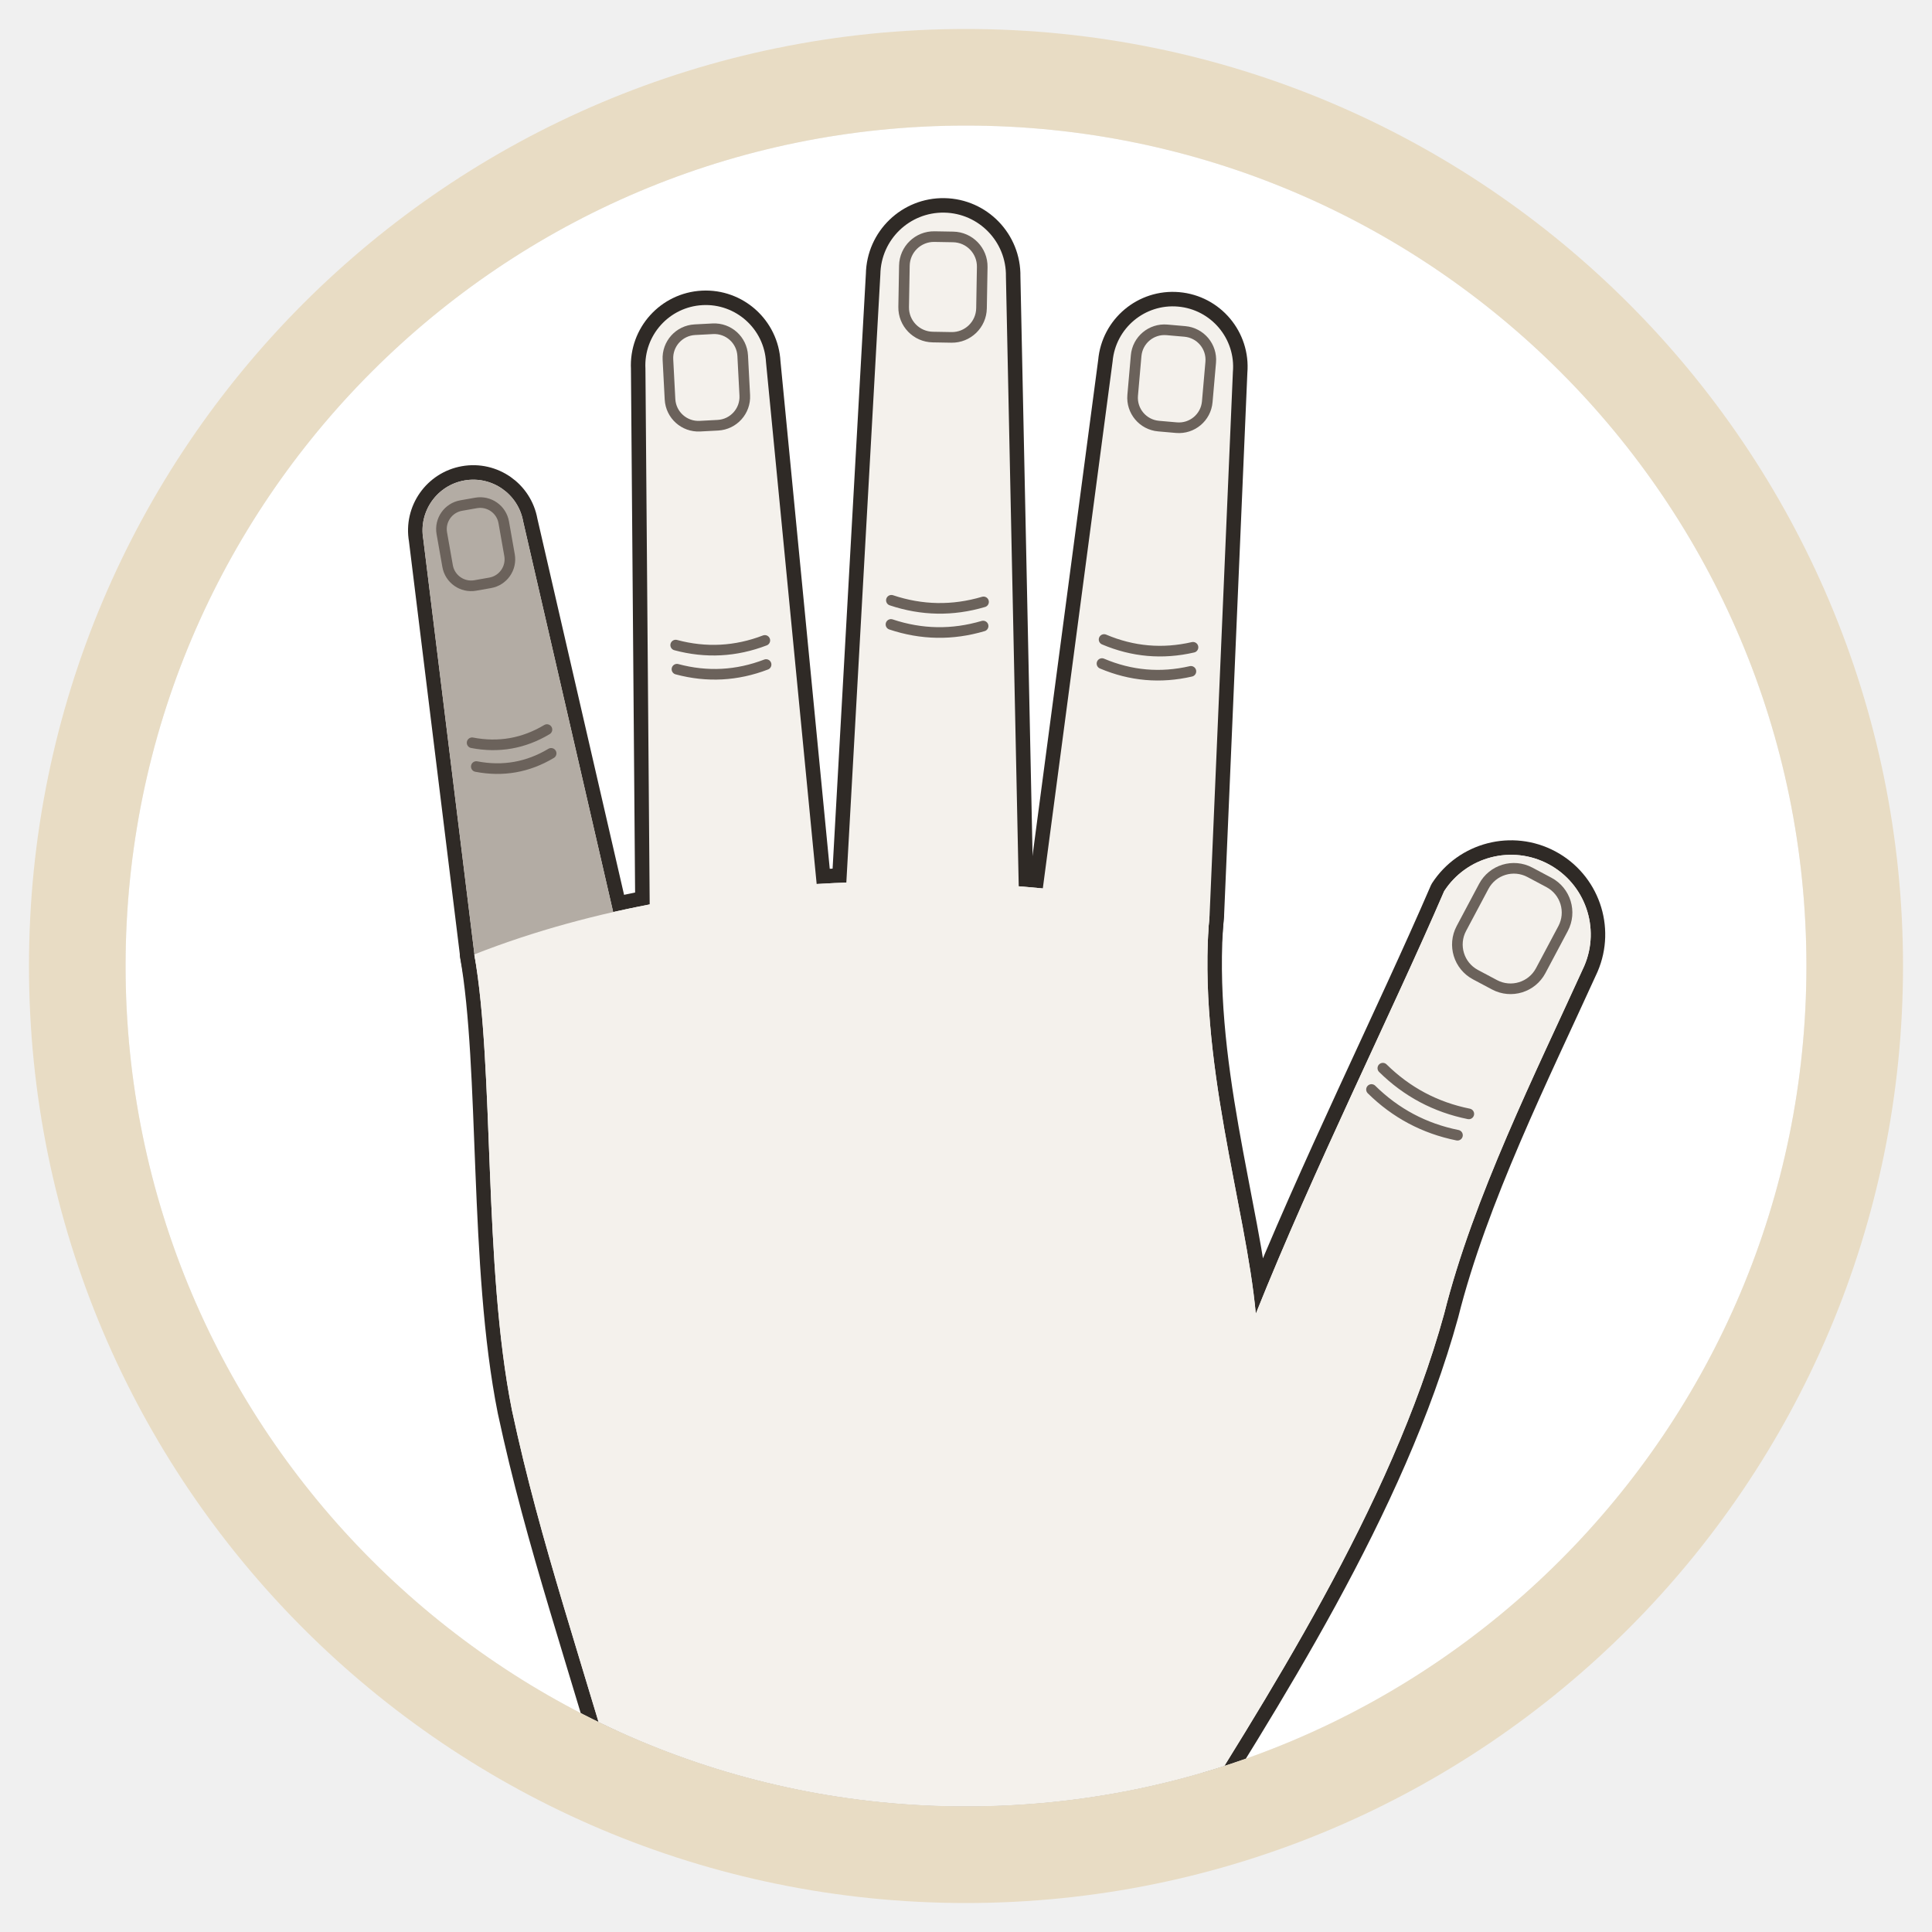
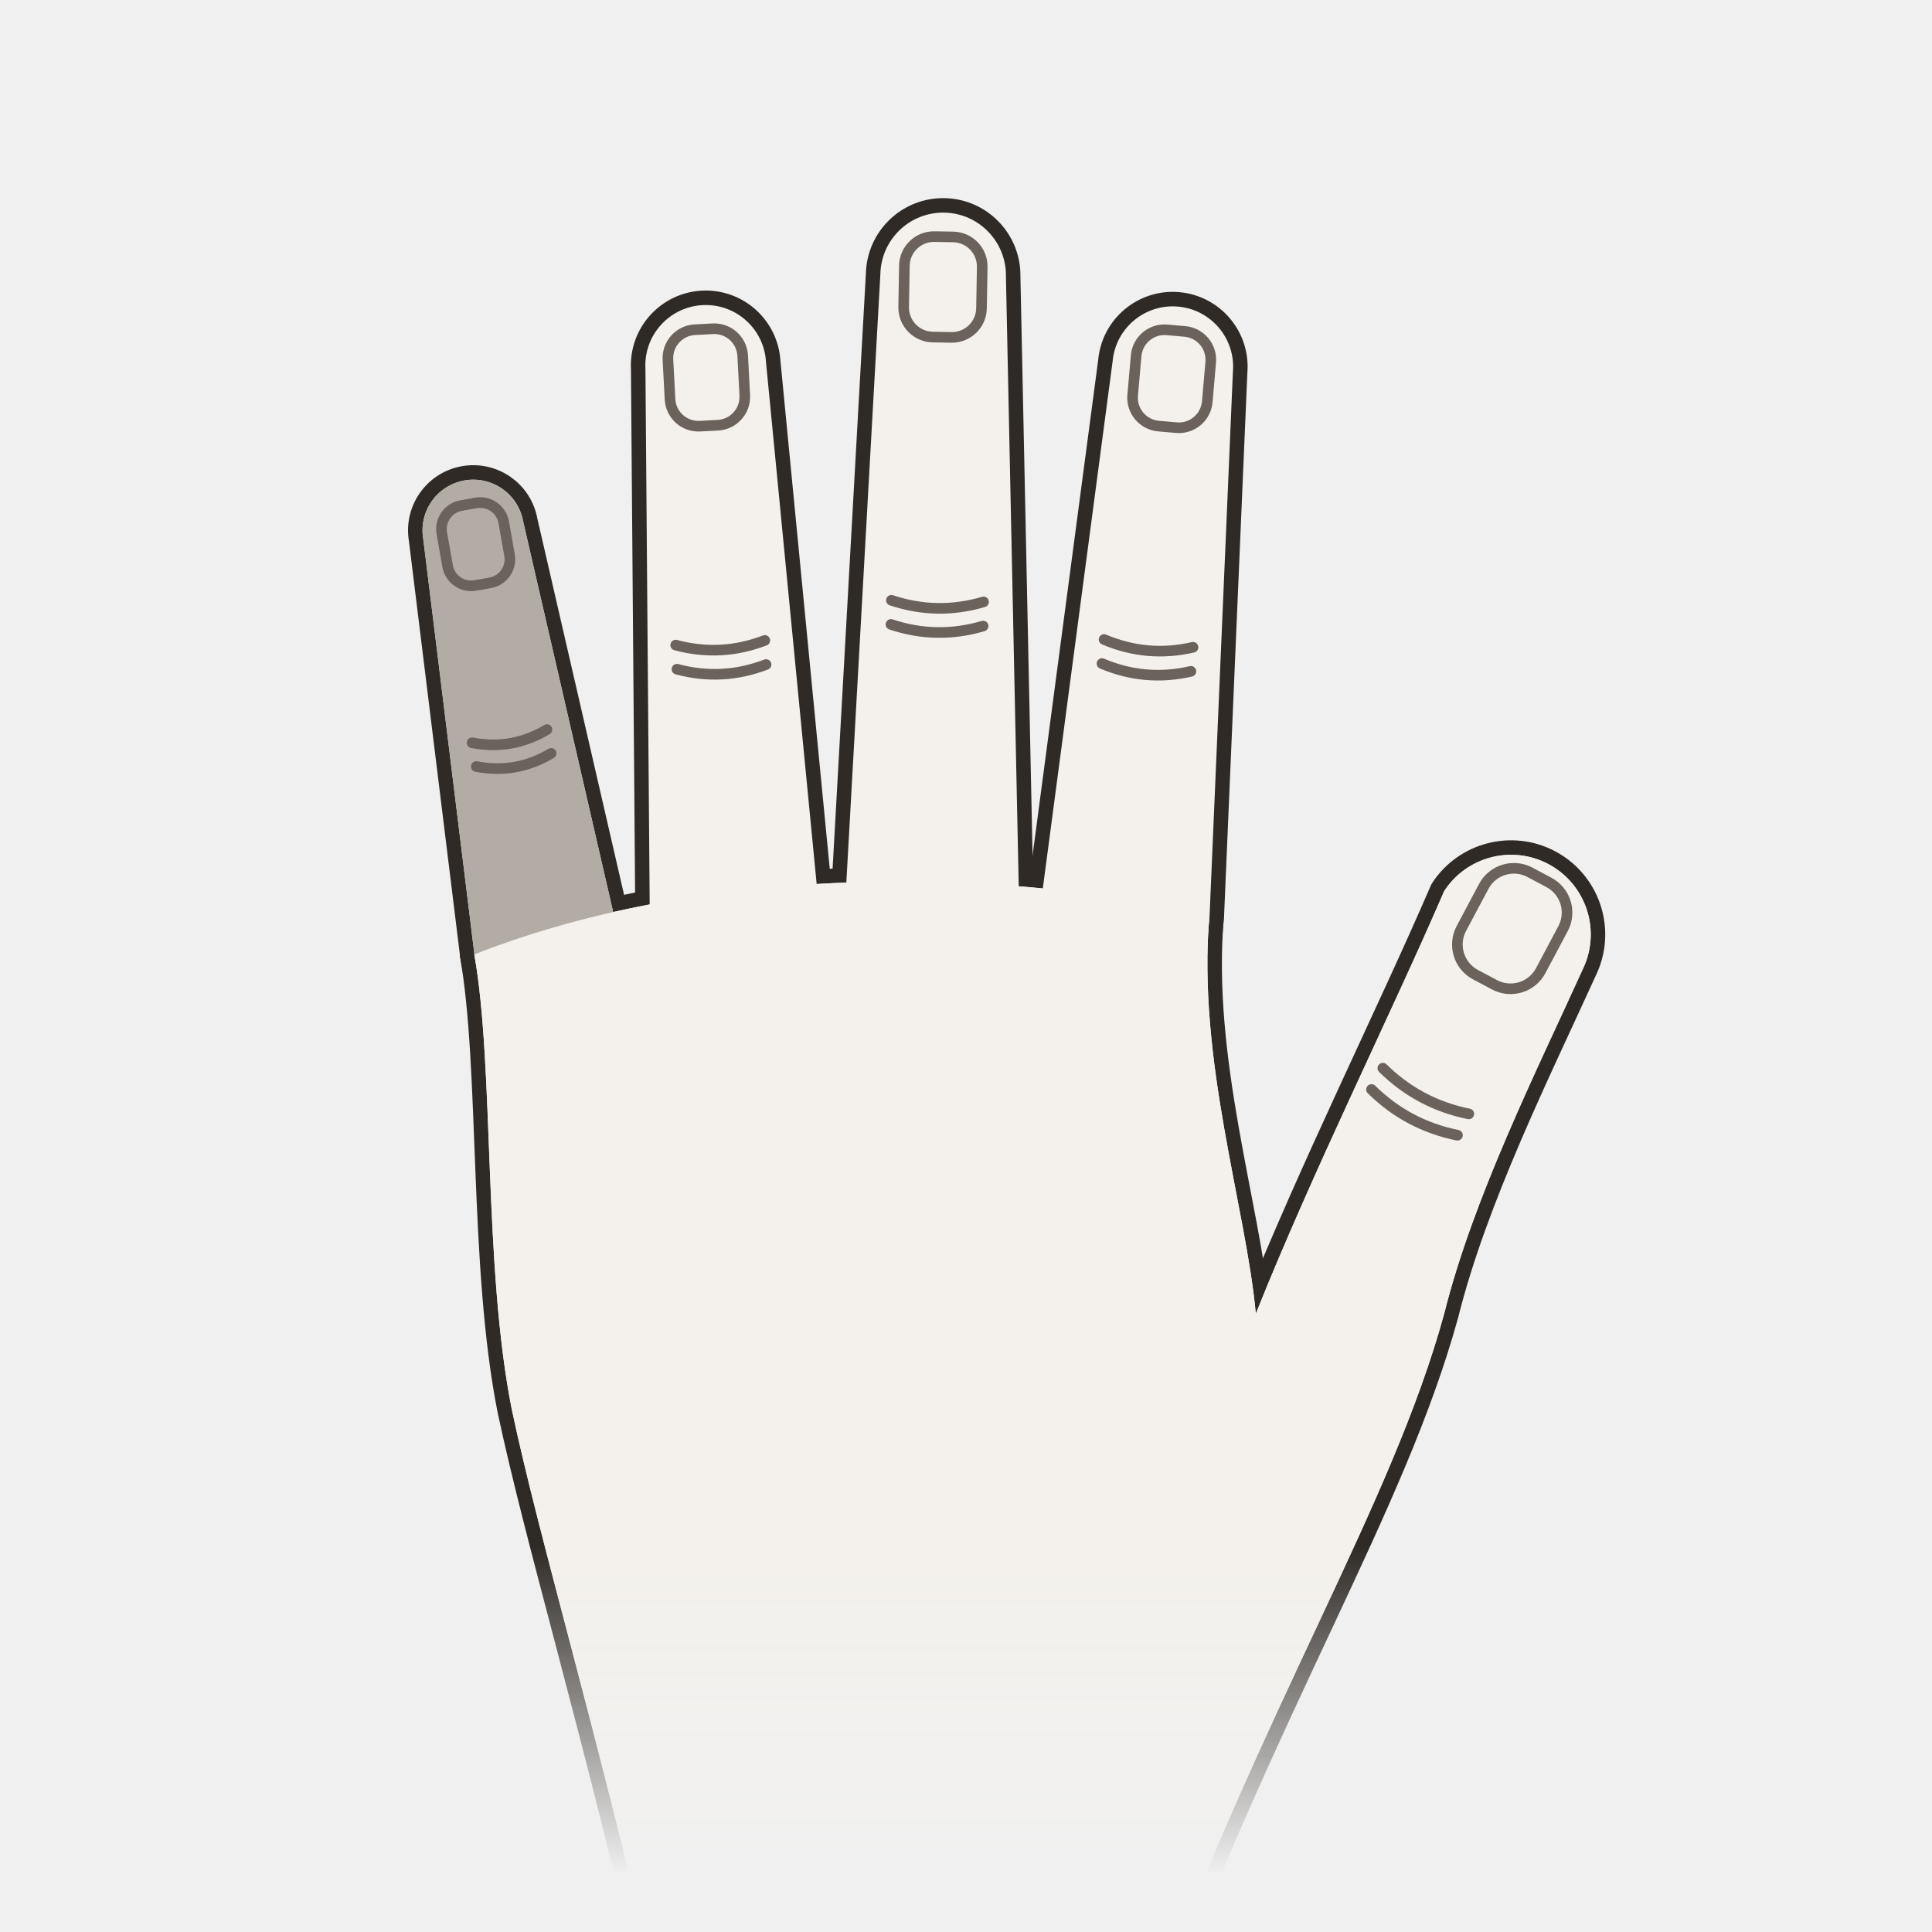
<svg xmlns="http://www.w3.org/2000/svg" viewBox="0 0 400 400" width="400" height="400">
  <defs>
-     <clipPath id="inside">
-       <circle cx="200" cy="200" r="174" />
-     </clipPath>
    <clipPath id="thumb">
      <path d="M140,272 Q120,290 98,294 L20,310 L20,120 L145,120 L143,190 Z" />
    </clipPath>
+     <linearGradient id="wrist" x1="0" y1="0" x2="0" y2="400" gradientUnits="userSpaceOnUse">
+       <stop offset="0.8" stop-color="#fff" />
+       <stop offset="0.97" stop-color="#fff" stop-opacity="0" />
+     </linearGradient>
+     <mask id="fade" maskUnits="userSpaceOnUse" x="0" y="0" width="400" height="400">
+       <rect width="400" height="400" fill="url(#wrist)" />
+     </mask>
  </defs>
-   <circle cx="200" cy="200" r="174" fill="#fff" />
-   <g clip-path="url(#inside)" transform="translate(400 0) scale(-1 1)">
-     <g stroke="#2f2a26" stroke-width="6" stroke-linejoin="round" fill="#2f2a26">
-       <path d="M158,384 C138,352 112,312 101,272 C95,248 82,222 72,200 A16.5,16.5 0 0 1 101,184.5 C112,210 128,242 140,272 C142,250 152.2,219.4 149.6,189.5 C190,180 252,178 301.8,197.6 C297.6,221.2 300,262 294,292 C288,320 280,342 268,384 Z" />
-       <path d="M-17.5,40 L-17.5,0 L-12.5,-112.5 A12.5,12.5 0 0 1 12.5,-112.5 L17.5,0 L17.5,40 Z" transform="translate(167 188) rotate(-5)" />
-       <path d="M-18,40 L-18,0 L-13,-130 A13,13 0 0 1 13,-130 L18,0 L18,40 Z" transform="translate(207 187) rotate(-1)" />
-       <path d="M-17.5,40 L-17.5,0 L-12.5,-112.5 A12.5,12.5 0 0 1 12.5,-112.5 L17.5,0 L17.5,40 Z" transform="translate(248 188) rotate(3)" />
-       <path d="M-15,40 L-15,0 L-10.5,-86.5 A10.5,10.5 0 0 1 10.5,-86.5 L15,0 L15,40 Z" transform="translate(287 195) rotate(10)" />
-     </g>
-     <g fill="#f4f1ec">
-       <path d="M158,384 C138,352 112,312 101,272 C95,248 82,222 72,200 A16.5,16.5 0 0 1 101,184.5 C112,210 128,242 140,272 C142,250 152.2,219.4 149.6,189.5 C190,180 252,178 301.8,197.6 C297.6,221.2 300,262 294,292 C288,320 280,342 268,384 Z" />
-       <path d="M-17.5,40 L-17.5,0 L-12.5,-112.5 A12.5,12.5 0 0 1 12.5,-112.5 L17.5,0 L17.5,40 Z" transform="translate(167 188) rotate(-5)" />
-       <path d="M-18,40 L-18,0 L-13,-130 A13,13 0 0 1 13,-130 L18,0 L18,40 Z" transform="translate(207 187) rotate(-1)" />
-       <path d="M-17.5,40 L-17.5,0 L-12.5,-112.5 A12.5,12.5 0 0 1 12.5,-112.5 L17.5,0 L17.5,40 Z" transform="translate(248 188) rotate(3)" />
-       <path d="M-15,40 L-15,0 L-10.5,-86.5 A10.5,10.5 0 0 1 10.5,-86.5 L15,0 L15,40 Z" transform="translate(287 195) rotate(10)" />
-     </g>
-     <path d="M-15,40 L-15,0 L-10.5,-86.5 A10.5,10.5 0 0 1 10.5,-86.5 L15,0 L15,40 Z" transform="translate(287 195) rotate(10)" fill="#b3aca4" />
-     <path d="M158,384 C138,352 112,312 101,272 C95,248 82,222 72,200 A16.5,16.5 0 0 1 101,184.5 C112,210 128,242 140,272 C142,250 152.2,219.4 149.6,189.5 C190,180 252,178 301.8,197.6 C297.6,221.2 300,262 294,292 C288,320 280,342 268,384 Z" fill="#f4f1ec" />
-     <g fill="none" stroke="#6b625b" stroke-width="2.2" stroke-linecap="round">
-       <rect x="-7.75" y="-120" width="15.5" height="20" rx="5.89" transform="translate(167 188) rotate(-5)" />
-       <rect x="-8.06" y="-138" width="16.12" height="20.8" rx="6.126" transform="translate(207 187) rotate(-1)" />
-       <rect x="-7.75" y="-120" width="15.5" height="20" rx="5.89" transform="translate(248 188) rotate(3)" />
-       <rect x="-6.51" y="-92" width="13.02" height="16.8" rx="4.948" transform="translate(287 195) rotate(10)" />
-       <rect x="-9.3" y="-91" width="18.6" height="24" rx="7.068" transform="translate(124 262) rotate(-28)" />
-       <path d="M-9.24,-55 Q0,-52 9.24,-55 M-9.24,-50 Q0,-47 9.24,-50" transform="translate(167 188) rotate(-5)" />
-       <path d="M-9.54,-62.56 Q0,-59.56 9.54,-62.56 M-9.54,-57.56 Q0,-54.56 9.54,-57.56" transform="translate(207 187) rotate(-1)" />
-       <path d="M-9.24,-55 Q0,-52 9.24,-55 M-9.24,-50 Q0,-47 9.24,-50" transform="translate(248 188) rotate(3)" />
-       <path d="M-7.866,-43.24 Q0,-40.24 7.866,-43.24 M-7.866,-38.24 Q0,-35.24 7.866,-38.24" transform="translate(287 195) rotate(10)" />
-       <path d="M-10.08,-40.9 Q0,-37.9 10.08,-40.9 M-10.08,-35.9 Q0,-32.9 10.08,-35.9" transform="translate(124 262) rotate(-28)" />
+   <g mask="url(#fade)">
+     <g transform="translate(400 0) scale(-1 1)">
+       <g stroke="#2f2a26" stroke-width="6" stroke-linejoin="round" fill="#2f2a26">
+         <path d="M163,420 C138,352 112,312 101,272 C95,248 82,222 72,200 A16.5,16.5 0 0 1 101,184.5 C112,210 128,242 140,272 C142,250 152.2,219.4 149.6,189.5 C190,180 252,178 301.8,197.6 C297.6,221.2 300,262 294,292 C288,320 278,352 262,420 Z" />
+         <path d="M-17.5,40 L-17.5,0 L-12.5,-112.5 A12.5,12.5 0 0 1 12.5,-112.5 L17.5,0 L17.5,40 Z" transform="translate(167 188) rotate(-5)" />
+         <path d="M-18,40 L-18,0 L-13,-130 A13,13 0 0 1 13,-130 L18,0 L18,40 Z" transform="translate(207 187) rotate(-1)" />
+         <path d="M-17.5,40 L-17.5,0 L-12.5,-112.5 A12.5,12.5 0 0 1 12.5,-112.5 L17.5,0 L17.5,40 Z" transform="translate(248 188) rotate(3)" />
+         <path d="M-15,40 L-15,0 L-10.5,-86.5 A10.5,10.5 0 0 1 10.5,-86.5 L15,0 L15,40 Z" transform="translate(287 195) rotate(10)" />
+       </g>
+       <g fill="#f4f1ec">
+         <path d="M163,420 C138,352 112,312 101,272 C95,248 82,222 72,200 A16.5,16.5 0 0 1 101,184.5 C112,210 128,242 140,272 C142,250 152.2,219.4 149.6,189.5 C190,180 252,178 301.8,197.6 C297.6,221.2 300,262 294,292 C288,320 278,352 262,420 Z" />
+         <path d="M-17.5,40 L-17.5,0 L-12.5,-112.5 A12.5,12.5 0 0 1 12.5,-112.5 L17.5,0 L17.5,40 Z" transform="translate(167 188) rotate(-5)" />
+         <path d="M-18,40 L-18,0 L-13,-130 A13,13 0 0 1 13,-130 L18,0 L18,40 Z" transform="translate(207 187) rotate(-1)" />
+         <path d="M-17.5,40 L-17.5,0 L-12.5,-112.5 A12.5,12.5 0 0 1 12.5,-112.5 L17.5,0 L17.5,40 Z" transform="translate(248 188) rotate(3)" />
+         <path d="M-15,40 L-15,0 L-10.5,-86.5 A10.5,10.5 0 0 1 10.5,-86.5 L15,0 L15,40 Z" transform="translate(287 195) rotate(10)" />
+       </g>
+       <path d="M-15,40 L-15,0 L-10.5,-86.5 A10.5,10.5 0 0 1 10.5,-86.5 L15,0 L15,40 Z" transform="translate(287 195) rotate(10)" fill="#b3aca4" />
+       <path d="M163,420 C138,352 112,312 101,272 C95,248 82,222 72,200 A16.5,16.5 0 0 1 101,184.5 C112,210 128,242 140,272 C142,250 152.2,219.4 149.6,189.5 C190,180 252,178 301.8,197.6 C297.6,221.2 300,262 294,292 C288,320 278,352 262,420 Z" fill="#f4f1ec" />
+       <g fill="none" stroke="#6b625b" stroke-width="2.2" stroke-linecap="round">
+         <rect x="-7.75" y="-120" width="15.5" height="20" rx="5.89" transform="translate(167 188) rotate(-5)" />
+         <rect x="-8.06" y="-138" width="16.12" height="20.8" rx="6.126" transform="translate(207 187) rotate(-1)" />
+         <rect x="-7.75" y="-120" width="15.5" height="20" rx="5.89" transform="translate(248 188) rotate(3)" />
+         <rect x="-6.51" y="-92" width="13.02" height="16.8" rx="4.948" transform="translate(287 195) rotate(10)" />
+         <rect x="-9.3" y="-91" width="18.6" height="24" rx="7.068" transform="translate(124 262) rotate(-28)" />
+         <path d="M-9.24,-55 Q0,-52 9.24,-55 M-9.24,-50 Q0,-47 9.24,-50" transform="translate(167 188) rotate(-5)" />
+         <path d="M-9.54,-62.56 Q0,-59.56 9.54,-62.56 M-9.54,-57.56 Q0,-54.56 9.54,-57.56" transform="translate(207 187) rotate(-1)" />
+         <path d="M-9.24,-55 Q0,-52 9.24,-55 M-9.24,-50 Q0,-47 9.24,-50" transform="translate(248 188) rotate(3)" />
+         <path d="M-7.866,-43.24 Q0,-40.24 7.866,-43.24 M-7.866,-38.24 Q0,-35.24 7.866,-38.24" transform="translate(287 195) rotate(10)" />
+         <path d="M-10.08,-40.9 Q0,-37.9 10.08,-40.9 M-10.08,-35.9 Q0,-32.9 10.08,-35.9" transform="translate(124 262) rotate(-28)" />
+       </g>
    </g>
  </g>
-   <circle cx="200" cy="200" r="184" fill="none" stroke="#e8dcc4" stroke-width="20" />
</svg>
